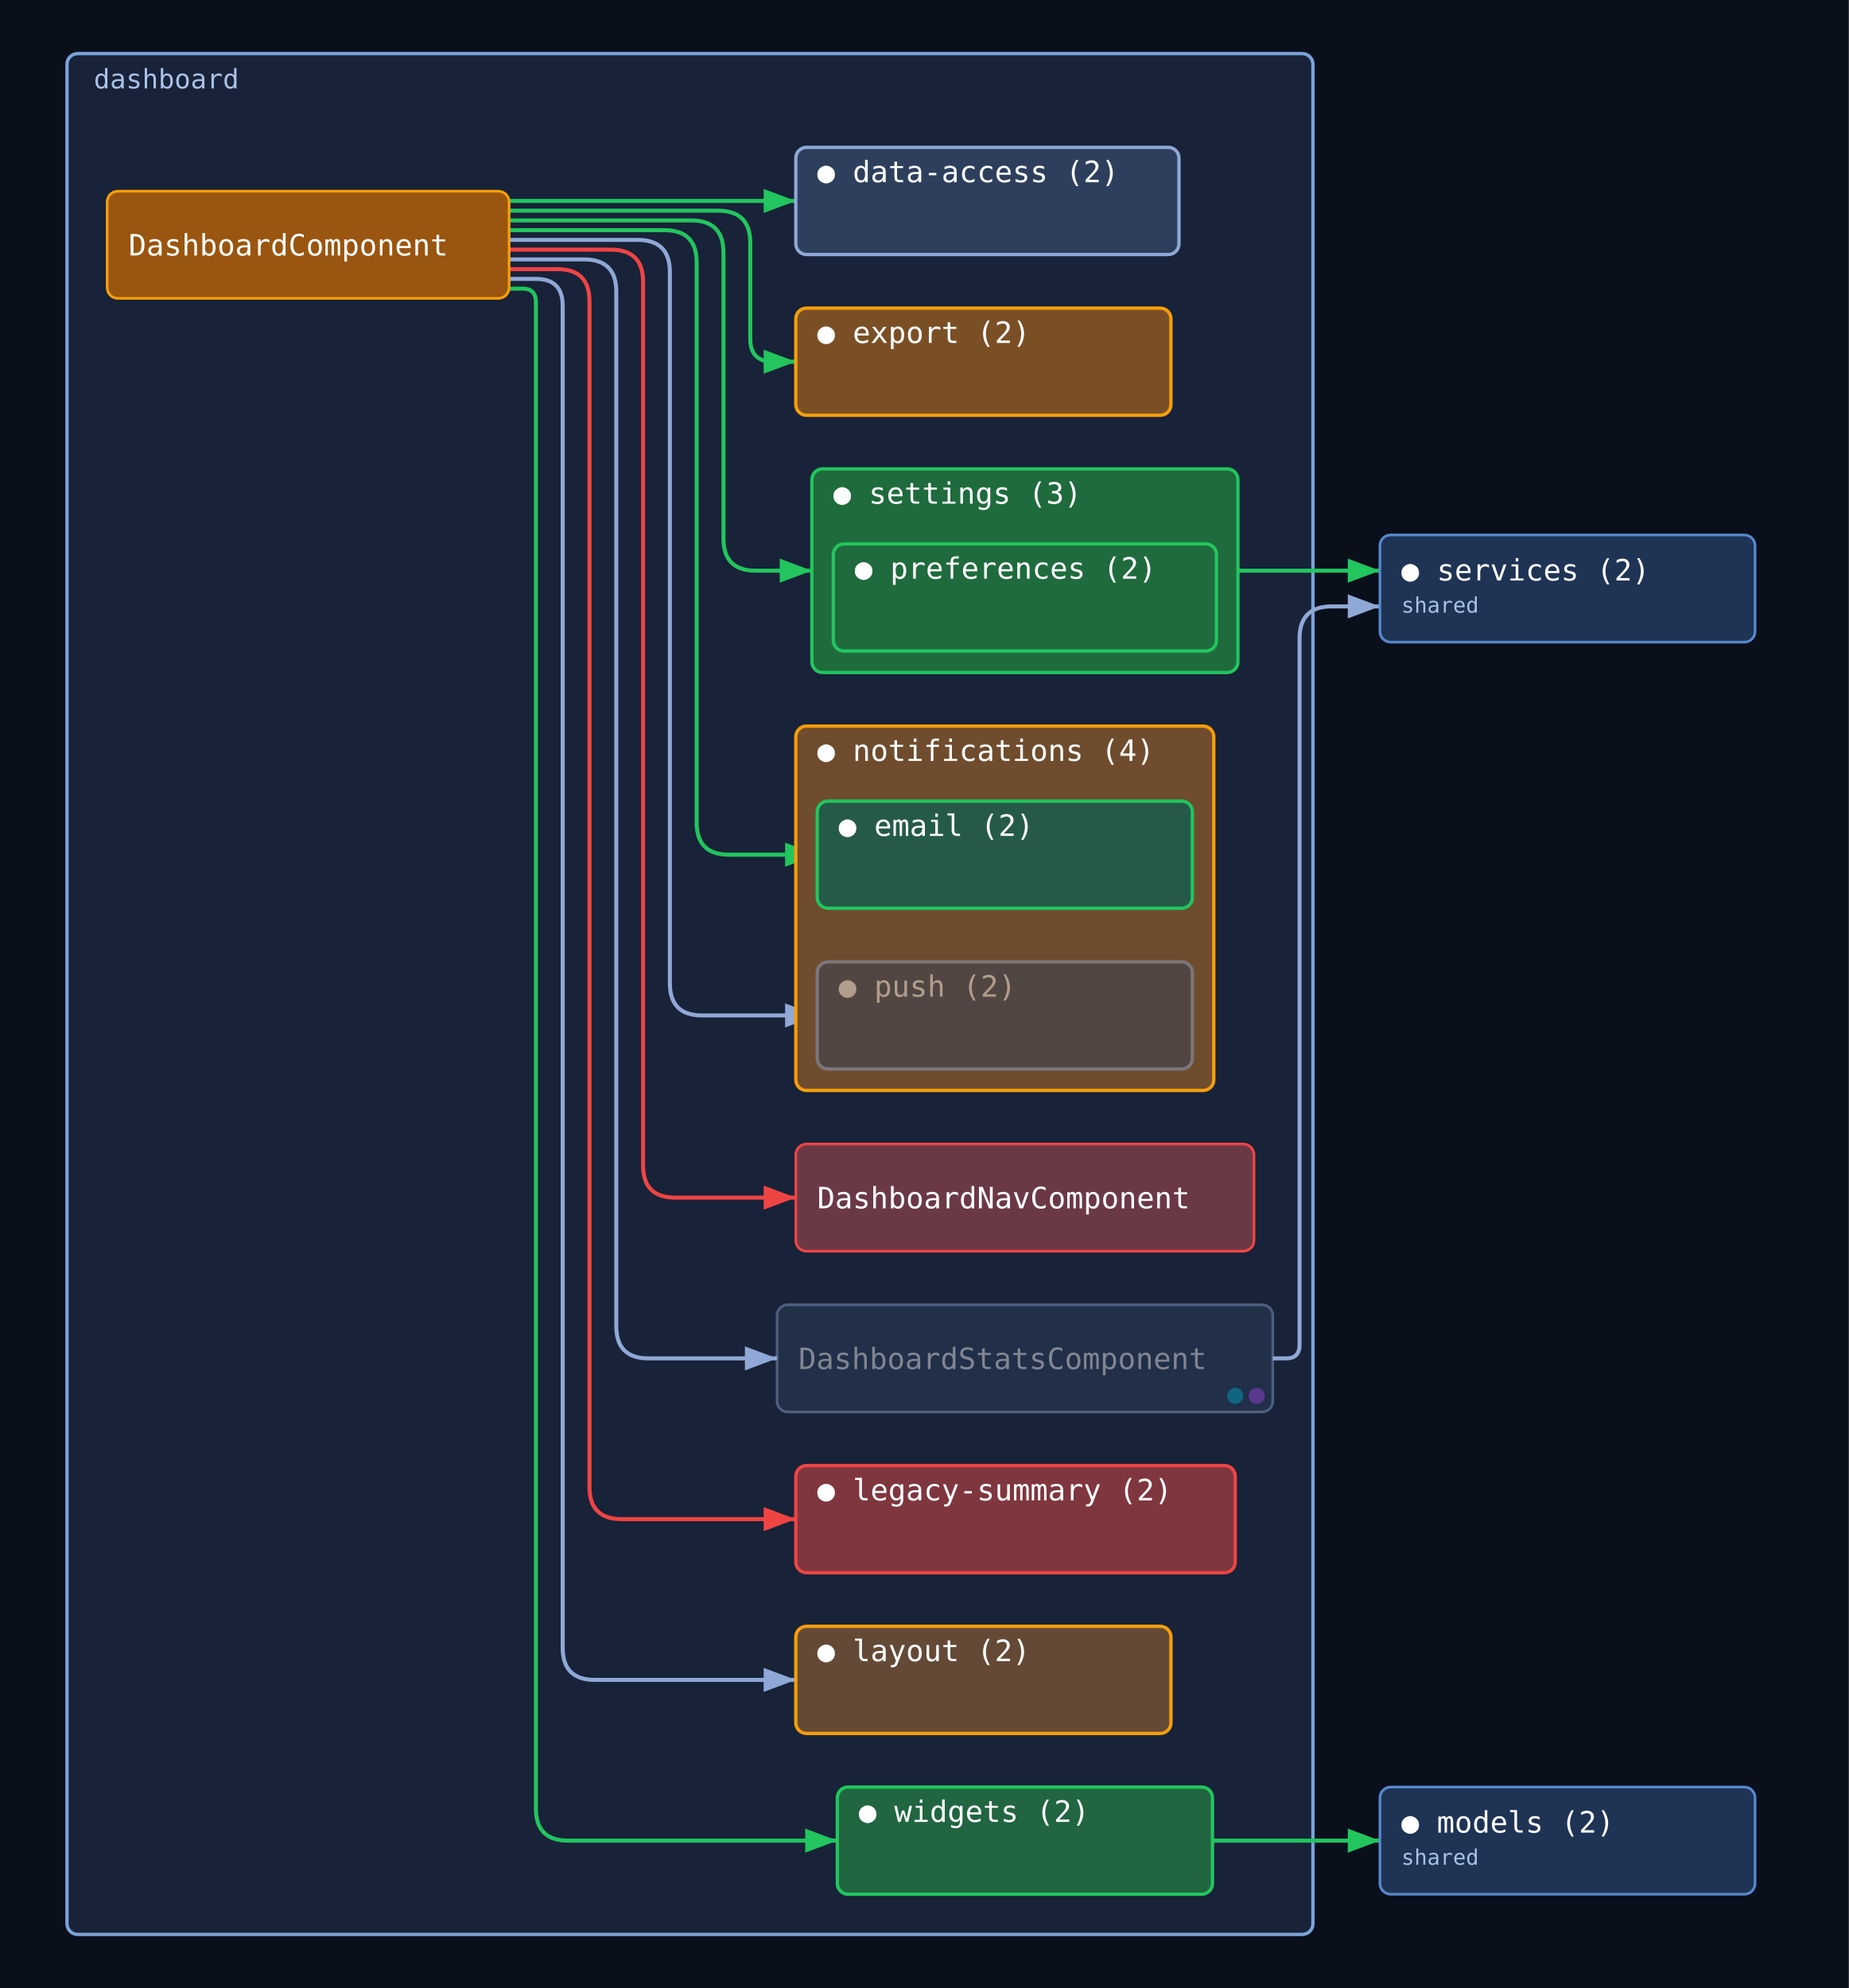
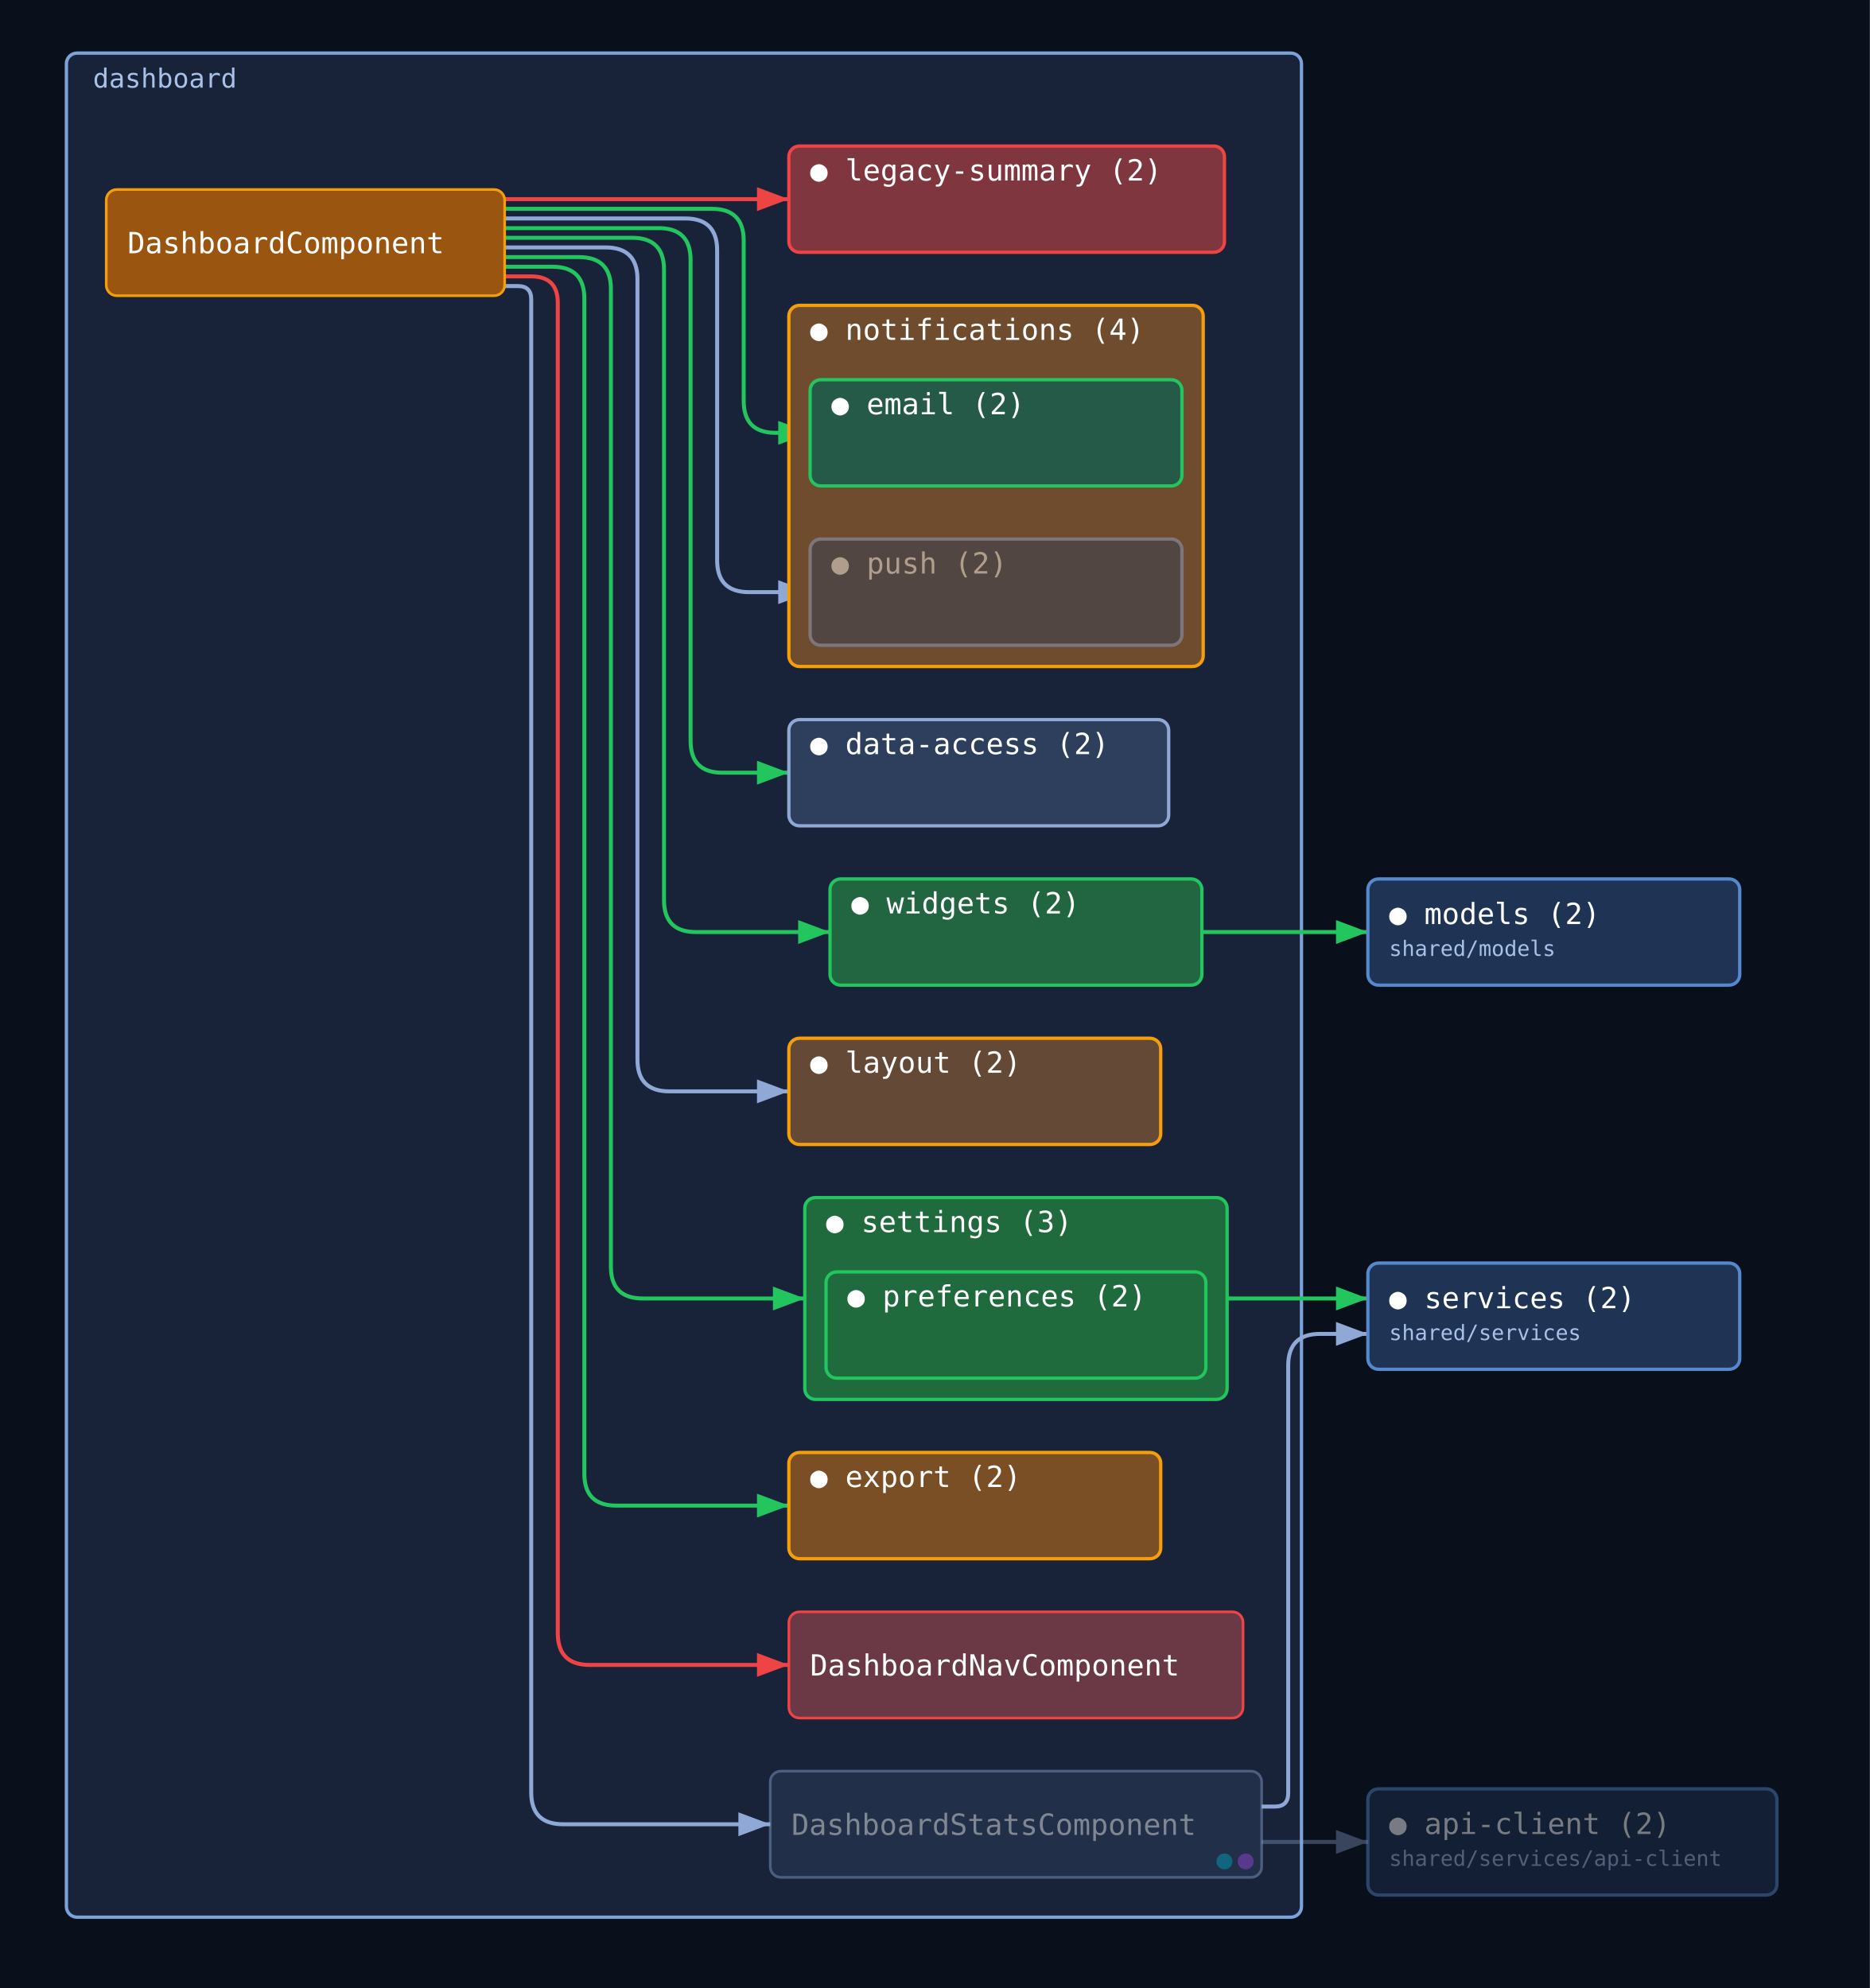
- <svg xmlns="http://www.w3.org/2000/svg" width="690" height="742" viewBox="0 0 690 742">
+ <svg xmlns="http://www.w3.org/2000/svg" width="704" height="748.667" viewBox="0 0 704 748.667">
  <defs>
    <marker id="arrow-added" markerWidth="8" markerHeight="6" refX="8" refY="3" orient="auto">
      <polygon points="0 0,8 3,0 6" fill="#22c55e" />
    </marker>
    <marker id="arrow-modified" markerWidth="8" markerHeight="6" refX="8" refY="3" orient="auto">
      <polygon points="0 0,8 3,0 6" fill="#f59e0b" />
    </marker>
    <marker id="arrow-removed" markerWidth="8" markerHeight="6" refX="8" refY="3" orient="auto">
      <polygon points="0 0,8 3,0 6" fill="#ef4444" />
    </marker>
    <marker id="arrow-unchanged" markerWidth="8" markerHeight="6" refX="8" refY="3" orient="auto">
      <polygon points="0 0,8 3,0 6" fill="#8fa8d6" />
    </marker>
  </defs>
-   <rect width="690" height="742" fill="#0a0f1c" />
+   <rect width="704" height="748.667" fill="#0a0f1c" />
  <rect x="25" y="20" width="465" height="702" rx="4" fill="#182238" stroke="#7ba3d9" stroke-width="1.25" />
  <text x="35" y="33" font-family="Fira Code, monospace" font-size="10" fill="#a9c1e8">dashboard</text>
-   <path data-from="src_app_features_dashboard_dashboard_component" data-to="src_app_features_dashboard_dashboard_stats_component" d="M 190 96.818 L 218 96.818 Q 230 96.818, 230 108.818 L 230 495 Q 230 507, 242 507 L 290 507" fill="none" stroke="#8fa8d6" stroke-width="1.5" marker-end="url(#arrow-unchanged)" />
-   <path data-from="src_app_features_dashboard_dashboard_component" data-to="dir_data_access" d="M 190 75 L 297 75" fill="none" stroke="#22c55e" stroke-width="1.5" marker-end="url(#arrow-added)" />
-   <path data-from="src_app_features_dashboard_dashboard_component" data-to="dir_export" d="M 190 78.636 L 268 78.636 Q 280 78.636, 280 90.636 L 280 126.5 Q 280 135, 288.5 135 L 297 135" fill="none" stroke="#22c55e" stroke-width="1.5" marker-end="url(#arrow-added)" />
-   <path data-from="src_app_features_dashboard_dashboard_component" data-to="dir_layout" d="M 190 104.091 L 200 104.091 Q 210 104.091, 210 114.091 L 210 615 Q 210 627, 222 627 L 297 627" fill="none" stroke="#8fa8d6" stroke-width="1.5" marker-end="url(#arrow-unchanged)" />
-   <path data-from="src_app_features_dashboard_dashboard_component" data-to="dir_notifications_email" d="M 190 85.909 L 248 85.909 Q 260 85.909, 260 97.909 L 260 307 Q 260 319, 272 319 L 305 319" fill="none" stroke="#22c55e" stroke-width="1.5" marker-end="url(#arrow-added)" />
-   <path data-from="src_app_features_dashboard_dashboard_component" data-to="dir_notifications_push" d="M 190 89.545 L 238 89.545 Q 250 89.545, 250 101.545 L 250 367 Q 250 379, 262 379 L 305 379" fill="none" stroke="#8fa8d6" stroke-width="1.5" marker-end="url(#arrow-unchanged)" />
-   <path data-from="src_app_features_dashboard_dashboard_component" data-to="dir_settings" d="M 190 82.273 L 258 82.273 Q 270 82.273, 270 94.273 L 270 201 Q 270 213, 282 213 L 303 213" fill="none" stroke="#22c55e" stroke-width="1.5" marker-end="url(#arrow-added)" />
-   <path data-from="src_app_features_dashboard_dashboard_component" data-to="dir_widgets" d="M 190 107.727 L 195 107.727 Q 200 107.727, 200 112.727 L 200 675 Q 200 687, 212 687 L 312.5 687" fill="none" stroke="#22c55e" stroke-width="1.5" marker-end="url(#arrow-added)" />
-   <path data-from="src_app_features_dashboard_dashboard_stats_component" data-to="dir_oos_src_app_shared_services" d="M 475 507 L 480 507 Q 485 507, 485 502 L 485 238.333 Q 485 226.333, 497 226.333 L 515 226.333" fill="none" stroke="#8fa8d6" stroke-width="1.5" marker-end="url(#arrow-unchanged)" />
-   <path data-from="dir_settings" data-to="dir_oos_src_app_shared_services" d="M 462 213 L 515 213" fill="none" stroke="#22c55e" stroke-width="1.5" marker-end="url(#arrow-added)" />
-   <path data-from="dir_widgets" data-to="dir_oos_src_app_shared_models" d="M 452.5 687 L 515 687" fill="none" stroke="#22c55e" stroke-width="1.5" marker-end="url(#arrow-added)" />
-   <path data-from="src_app_features_dashboard_dashboard_component" data-to="src_app_features_dashboard_dashboard_nav_component" d="M 190 93.182 L 228 93.182 Q 240 93.182, 240 105.182 L 240 435 Q 240 447, 252 447 L 297 447" fill="none" stroke="#ef4444" stroke-width="1.5" marker-end="url(#arrow-removed)" />
-   <path data-from="src_app_features_dashboard_dashboard_component" data-to="dir_legacy_summary" d="M 190 100.455 L 208 100.455 Q 220 100.455, 220 112.455 L 220 555 Q 220 567, 232 567 L 297 567" fill="none" stroke="#ef4444" stroke-width="1.5" marker-end="url(#arrow-removed)" />
+   <path data-from="src_app_features_dashboard_dashboard_component" data-to="src_app_features_dashboard_dashboard_stats_component" d="M 190 107.727 L 195 107.727 Q 200 107.727, 200 112.727 L 200 675 Q 200 687, 212 687 L 290 687" fill="none" stroke="#8fa8d6" stroke-width="1.5" marker-end="url(#arrow-unchanged)" />
+   <path data-from="src_app_features_dashboard_dashboard_component" data-to="dir_data_access" d="M 190 85.909 L 248 85.909 Q 260 85.909, 260 97.909 L 260 279 Q 260 291, 272 291 L 297 291" fill="none" stroke="#22c55e" stroke-width="1.5" marker-end="url(#arrow-added)" />
+   <path data-from="src_app_features_dashboard_dashboard_component" data-to="dir_export" d="M 190 100.455 L 208 100.455 Q 220 100.455, 220 112.455 L 220 555 Q 220 567, 232 567 L 297 567" fill="none" stroke="#22c55e" stroke-width="1.5" marker-end="url(#arrow-added)" />
+   <path data-from="src_app_features_dashboard_dashboard_component" data-to="dir_layout" d="M 190 93.182 L 228 93.182 Q 240 93.182, 240 105.182 L 240 399 Q 240 411, 252 411 L 297 411" fill="none" stroke="#8fa8d6" stroke-width="1.5" marker-end="url(#arrow-unchanged)" />
+   <path data-from="src_app_features_dashboard_dashboard_component" data-to="dir_notifications_email" d="M 190 78.636 L 268 78.636 Q 280 78.636, 280 90.636 L 280 151 Q 280 163, 292 163 L 305 163" fill="none" stroke="#22c55e" stroke-width="1.5" marker-end="url(#arrow-added)" />
+   <path data-from="src_app_features_dashboard_dashboard_component" data-to="dir_notifications_push" d="M 190 82.273 L 258 82.273 Q 270 82.273, 270 94.273 L 270 211 Q 270 223, 282 223 L 305 223" fill="none" stroke="#8fa8d6" stroke-width="1.5" marker-end="url(#arrow-unchanged)" />
+   <path data-from="src_app_features_dashboard_dashboard_component" data-to="dir_settings" d="M 190 96.818 L 218 96.818 Q 230 96.818, 230 108.818 L 230 477 Q 230 489, 242 489 L 303 489" fill="none" stroke="#22c55e" stroke-width="1.5" marker-end="url(#arrow-added)" />
+   <path data-from="src_app_features_dashboard_dashboard_component" data-to="dir_widgets" d="M 190 89.545 L 238 89.545 Q 250 89.545, 250 101.545 L 250 339 Q 250 351, 262 351 L 312.5 351" fill="none" stroke="#22c55e" stroke-width="1.5" marker-end="url(#arrow-added)" />
+   <path data-from="src_app_features_dashboard_dashboard_stats_component" data-to="dir_oos_src_app_shared_services" d="M 475 680.333 L 480 680.333 Q 485 680.333, 485 675.333 L 485 514.333 Q 485 502.333, 497 502.333 L 515 502.333" fill="none" stroke="#8fa8d6" stroke-width="1.5" marker-end="url(#arrow-unchanged)" />
+   <path data-from="src_app_features_dashboard_dashboard_stats_component" data-to="dir_oos_src_app_shared_services_api_client" d="M 475 693.667 L 515 693.667" fill="none" stroke="#8fa8d6" stroke-width="1.5" opacity="0.35" marker-end="url(#arrow-unchanged)" />
+   <path data-from="dir_settings" data-to="dir_oos_src_app_shared_services" d="M 462 489 L 515 489" fill="none" stroke="#22c55e" stroke-width="1.5" marker-end="url(#arrow-added)" />
+   <path data-from="dir_widgets" data-to="dir_oos_src_app_shared_models" d="M 452.5 351 L 515 351" fill="none" stroke="#22c55e" stroke-width="1.5" marker-end="url(#arrow-added)" />
+   <path data-from="src_app_features_dashboard_dashboard_component" data-to="src_app_features_dashboard_dashboard_nav_component" d="M 190 104.091 L 200 104.091 Q 210 104.091, 210 114.091 L 210 615 Q 210 627, 222 627 L 297 627" fill="none" stroke="#ef4444" stroke-width="1.5" marker-end="url(#arrow-removed)" />
+   <path data-from="src_app_features_dashboard_dashboard_component" data-to="dir_legacy_summary" d="M 190 75 L 297 75" fill="none" stroke="#ef4444" stroke-width="1.5" marker-end="url(#arrow-removed)" />
  <g class="node-group" data-id="src_app_features_dashboard_dashboard_stats_component" opacity="0.45">
-     <rect x="290" y="487" width="185" height="40" rx="4" fill="#2d3f5c" stroke="#8fa8d6" stroke-width="1" />
-     <text x="298" y="511" font-family="Fira Code, monospace" font-size="11" fill="#ffffff">DashboardStatsComponent</text>
-     <circle cx="469" cy="521" r="3" fill="#a855f7" />
-     <circle cx="461" cy="521" r="3" fill="#06b6d4" />
+     <rect x="290" y="667" width="185" height="40" rx="4" fill="#2d3f5c" stroke="#8fa8d6" stroke-width="1" />
+     <text x="298" y="691" font-family="Fira Code, monospace" font-size="11" fill="#ffffff">DashboardStatsComponent</text>
+     <circle cx="469" cy="701" r="3" fill="#a855f7" />
+     <circle cx="461" cy="701" r="3" fill="#06b6d4" />
  </g>
  <g class="node-group" data-id="src_app_features_dashboard_dashboard_component">
    <rect x="40" y="71.364" width="150" height="40" rx="4" fill="#9a5510" stroke="#f59e0b" stroke-width="1" />
    <text x="48" y="95.364" font-family="Fira Code, monospace" font-size="11" fill="#ffffff">DashboardComponent</text>
  </g>
  <g class="node-group" data-id="src_app_features_dashboard_dashboard_nav_component">
-     <rect x="297" y="427" width="171" height="40" rx="4" fill="#6b3946" stroke="#ef4444" stroke-width="1" />
-     <text x="305" y="451" font-family="Fira Code, monospace" font-size="11" fill="#ffffff">DashboardNavComponent</text>
+     <rect x="297" y="607" width="171" height="40" rx="4" fill="#6b3946" stroke="#ef4444" stroke-width="1" />
+     <text x="305" y="631" font-family="Fira Code, monospace" font-size="11" fill="#ffffff">DashboardNavComponent</text>
  </g>
  <g class="node-group" data-id="dir_data_access">
-     <rect x="297" y="55" width="143" height="40" rx="4" fill="#2d3f5c" stroke="#8fa8d6" stroke-width="1.25" />
-     <text x="305" y="68" font-family="Fira Code, monospace" font-size="11" fill="#ffffff">● data-access (2)</text>
+     <rect x="297" y="271" width="143" height="40" rx="4" fill="#2d3f5c" stroke="#8fa8d6" stroke-width="1.25" />
+     <text x="305" y="284" font-family="Fira Code, monospace" font-size="11" fill="#ffffff">● data-access (2)</text>
  </g>
  <g class="node-group" data-id="dir_export">
-     <rect x="297" y="115" width="140" height="40" rx="4" fill="#7b4f26" stroke="#f59e0b" stroke-width="1.25" />
-     <text x="305" y="128" font-family="Fira Code, monospace" font-size="11" fill="#ffffff">● export (2)</text>
+     <rect x="297" y="547" width="140" height="40" rx="4" fill="#7b4f26" stroke="#f59e0b" stroke-width="1.25" />
+     <text x="305" y="560" font-family="Fira Code, monospace" font-size="11" fill="#ffffff">● export (2)</text>
  </g>
  <g class="node-group" data-id="dir_layout">
-     <rect x="297" y="607" width="140" height="40" rx="4" fill="#644a36" stroke="#f59e0b" stroke-width="1.25" />
-     <text x="305" y="620" font-family="Fira Code, monospace" font-size="11" fill="#ffffff">● layout (2)</text>
+     <rect x="297" y="391" width="140" height="40" rx="4" fill="#644a36" stroke="#f59e0b" stroke-width="1.25" />
+     <text x="305" y="404" font-family="Fira Code, monospace" font-size="11" fill="#ffffff">● layout (2)</text>
  </g>
  <g class="node-group" data-id="dir_legacy_summary">
-     <rect x="297" y="547" width="164" height="40" rx="4" fill="#7f363f" stroke="#ef4444" stroke-width="1.25" />
-     <text x="305" y="560" font-family="Fira Code, monospace" font-size="11" fill="#ffffff">● legacy-summary (2)</text>
+     <rect x="297" y="55" width="164" height="40" rx="4" fill="#7f363f" stroke="#ef4444" stroke-width="1.25" />
+     <text x="305" y="68" font-family="Fira Code, monospace" font-size="11" fill="#ffffff">● legacy-summary (2)</text>
  </g>
  <g class="node-group" data-id="dir_notifications">
-     <rect x="297" y="271" width="156" height="136" rx="4" fill="#6f4c2e" stroke="#f59e0b" stroke-width="1.25" />
-     <text x="305" y="284" font-family="Fira Code, monospace" font-size="11" fill="#ffffff">● notifications (4)</text>
+     <rect x="297" y="115" width="156" height="136" rx="4" fill="#6f4c2e" stroke="#f59e0b" stroke-width="1.25" />
+     <text x="305" y="128" font-family="Fira Code, monospace" font-size="11" fill="#ffffff">● notifications (4)</text>
  </g>
  <g class="node-group" data-id="dir_notifications_email">
-     <rect x="305" y="299" width="140" height="40" rx="4" fill="#255a49" stroke="#22c55e" stroke-width="1.25" />
-     <text x="313" y="312" font-family="Fira Code, monospace" font-size="11" fill="#ffffff">● email (2)</text>
+     <rect x="305" y="143" width="140" height="40" rx="4" fill="#255a49" stroke="#22c55e" stroke-width="1.25" />
+     <text x="313" y="156" font-family="Fira Code, monospace" font-size="11" fill="#ffffff">● email (2)</text>
  </g>
  <g class="node-group" data-id="dir_notifications_push" opacity="0.45">
-     <rect x="305" y="359" width="140" height="40" rx="4" fill="#2d3f5c" stroke="#8fa8d6" stroke-width="1.25" />
-     <text x="313" y="372" font-family="Fira Code, monospace" font-size="11" fill="#ffffff">● push (2)</text>
+     <rect x="305" y="203" width="140" height="40" rx="4" fill="#2d3f5c" stroke="#8fa8d6" stroke-width="1.25" />
+     <text x="313" y="216" font-family="Fira Code, monospace" font-size="11" fill="#ffffff">● push (2)</text>
  </g>
  <g class="node-group" data-id="dir_settings">
-     <rect x="303" y="175" width="159" height="76" rx="4" fill="#1f6b3d" stroke="#22c55e" stroke-width="1.25" />
-     <text x="311" y="188" font-family="Fira Code, monospace" font-size="11" fill="#ffffff">● settings (3)</text>
+     <rect x="303" y="451" width="159" height="76" rx="4" fill="#1f6b3d" stroke="#22c55e" stroke-width="1.25" />
+     <text x="311" y="464" font-family="Fira Code, monospace" font-size="11" fill="#ffffff">● settings (3)</text>
  </g>
  <g class="node-group" data-id="dir_settings_preferences">
-     <rect x="311" y="203" width="143" height="40" rx="4" fill="#1f6b3d" stroke="#22c55e" stroke-width="1.25" />
-     <text x="319" y="216" font-family="Fira Code, monospace" font-size="11" fill="#ffffff">● preferences (2)</text>
+     <rect x="311" y="479" width="143" height="40" rx="4" fill="#1f6b3d" stroke="#22c55e" stroke-width="1.25" />
+     <text x="319" y="492" font-family="Fira Code, monospace" font-size="11" fill="#ffffff">● preferences (2)</text>
  </g>
  <g class="node-group" data-id="dir_widgets">
-     <rect x="312.5" y="667" width="140" height="40" rx="4" fill="#216541" stroke="#22c55e" stroke-width="1.25" />
-     <text x="320.5" y="680" font-family="Fira Code, monospace" font-size="11" fill="#ffffff">● widgets (2)</text>
+     <rect x="312.5" y="331" width="140" height="40" rx="4" fill="#216541" stroke="#22c55e" stroke-width="1.25" />
+     <text x="320.5" y="344" font-family="Fira Code, monospace" font-size="11" fill="#ffffff">● widgets (2)</text>
  </g>
  <g class="node-group" data-id="dir_oos_src_app_shared_services">
-     <rect x="515" y="199.667" width="140" height="40" rx="4" fill="#1f3355" stroke="#5588cc" stroke-width="1" />
-     <text x="523" y="216.667" font-family="Fira Code, monospace" font-size="11" fill="#ffffff">● services (2)</text>
-     <text x="523" y="228.667" font-family="Fira Code, monospace" font-size="8" fill="#a9c1e8">shared</text>
+     <rect x="515" y="475.667" width="140" height="40" rx="4" fill="#1f3355" stroke="#5588cc" stroke-width="1.25" />
+     <text x="523" y="492.667" font-family="Fira Code, monospace" font-size="11" fill="#ffffff">● services (2)</text>
+     <text x="523" y="504.667" font-family="Fira Code, monospace" font-size="8" fill="#a9c1e8">shared/services</text>
+   </g>
+   <g class="node-group" data-id="dir_oos_src_app_shared_services_api_client" opacity="0.45">
+     <rect x="515" y="673.667" width="154" height="40" rx="4" fill="#1f3355" stroke="#5588cc" stroke-width="1.25" />
+     <text x="523" y="690.667" font-family="Fira Code, monospace" font-size="11" fill="#ffffff">● api-client (2)</text>
+     <text x="523" y="702.667" font-family="Fira Code, monospace" font-size="8" fill="#a9c1e8">shared/services/api-client</text>
  </g>
  <g class="node-group" data-id="dir_oos_src_app_shared_models">
-     <rect x="515" y="667" width="140" height="40" rx="4" fill="#1f3355" stroke="#5588cc" stroke-width="1" />
-     <text x="523" y="684" font-family="Fira Code, monospace" font-size="11" fill="#ffffff">● models (2)</text>
-     <text x="523" y="696" font-family="Fira Code, monospace" font-size="8" fill="#a9c1e8">shared</text>
+     <rect x="515" y="331" width="140" height="40" rx="4" fill="#1f3355" stroke="#5588cc" stroke-width="1.25" />
+     <text x="523" y="348" font-family="Fira Code, monospace" font-size="11" fill="#ffffff">● models (2)</text>
+     <text x="523" y="360" font-family="Fira Code, monospace" font-size="8" fill="#a9c1e8">shared/models</text>
  </g>
</svg>
